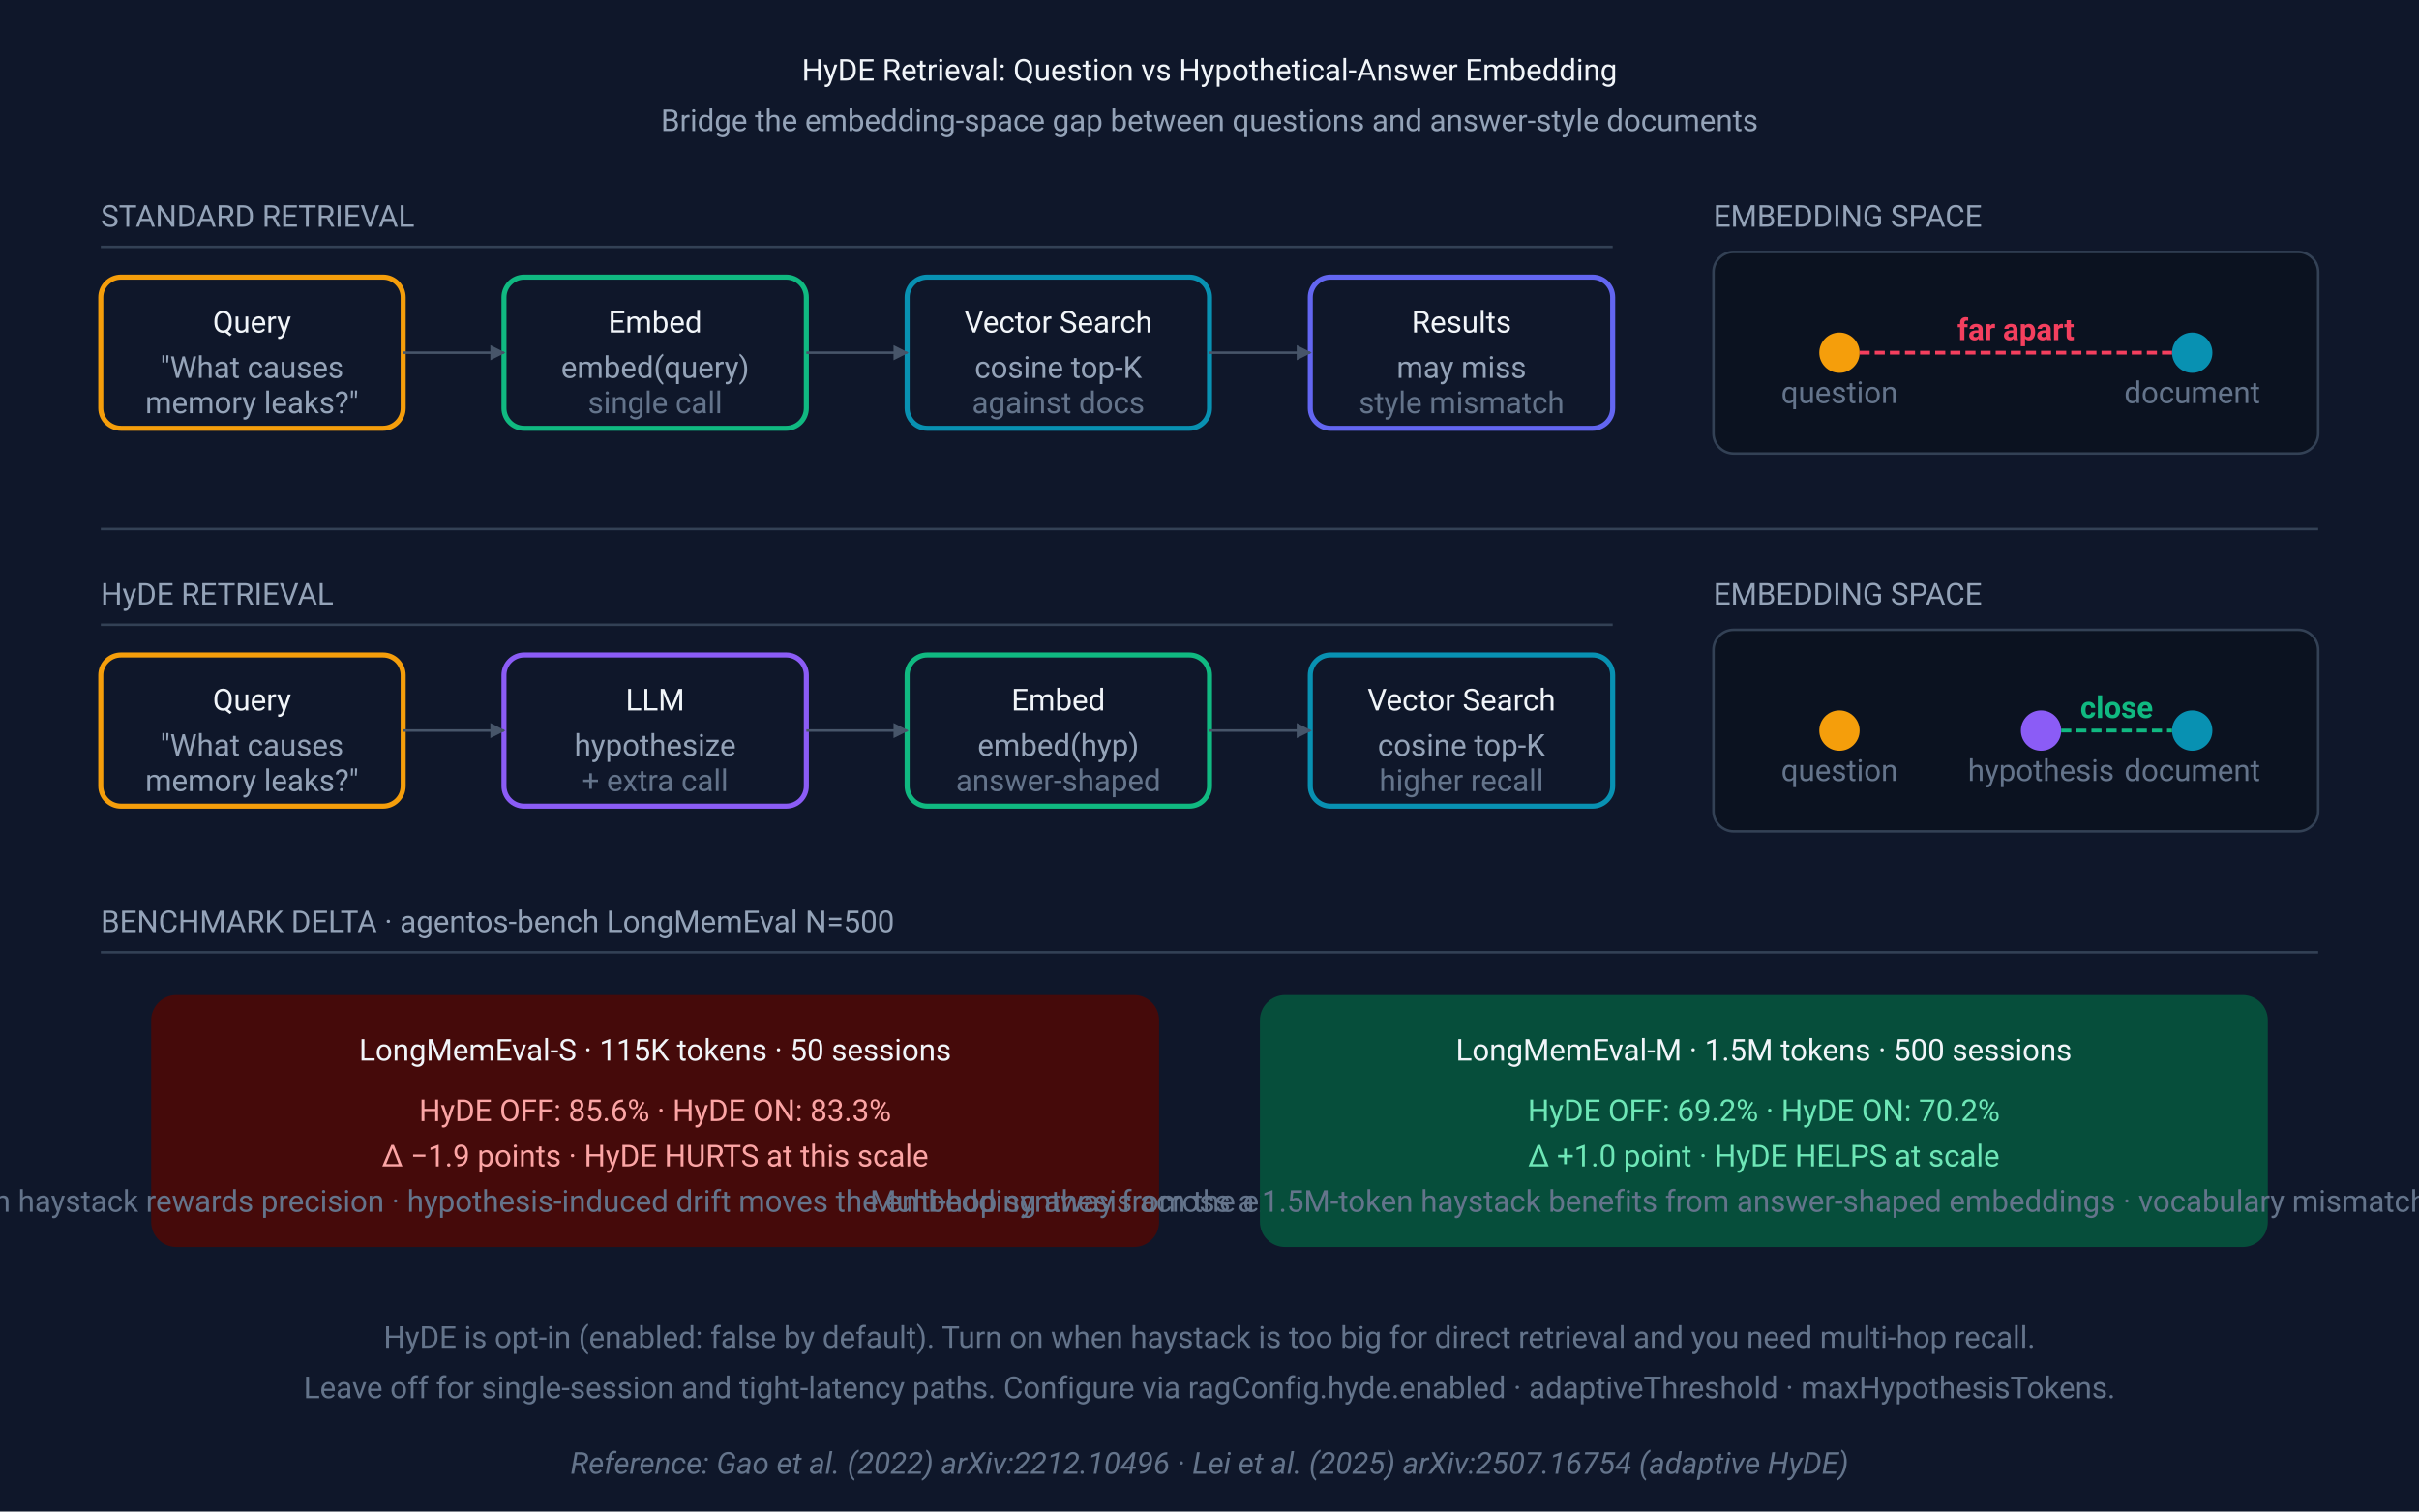
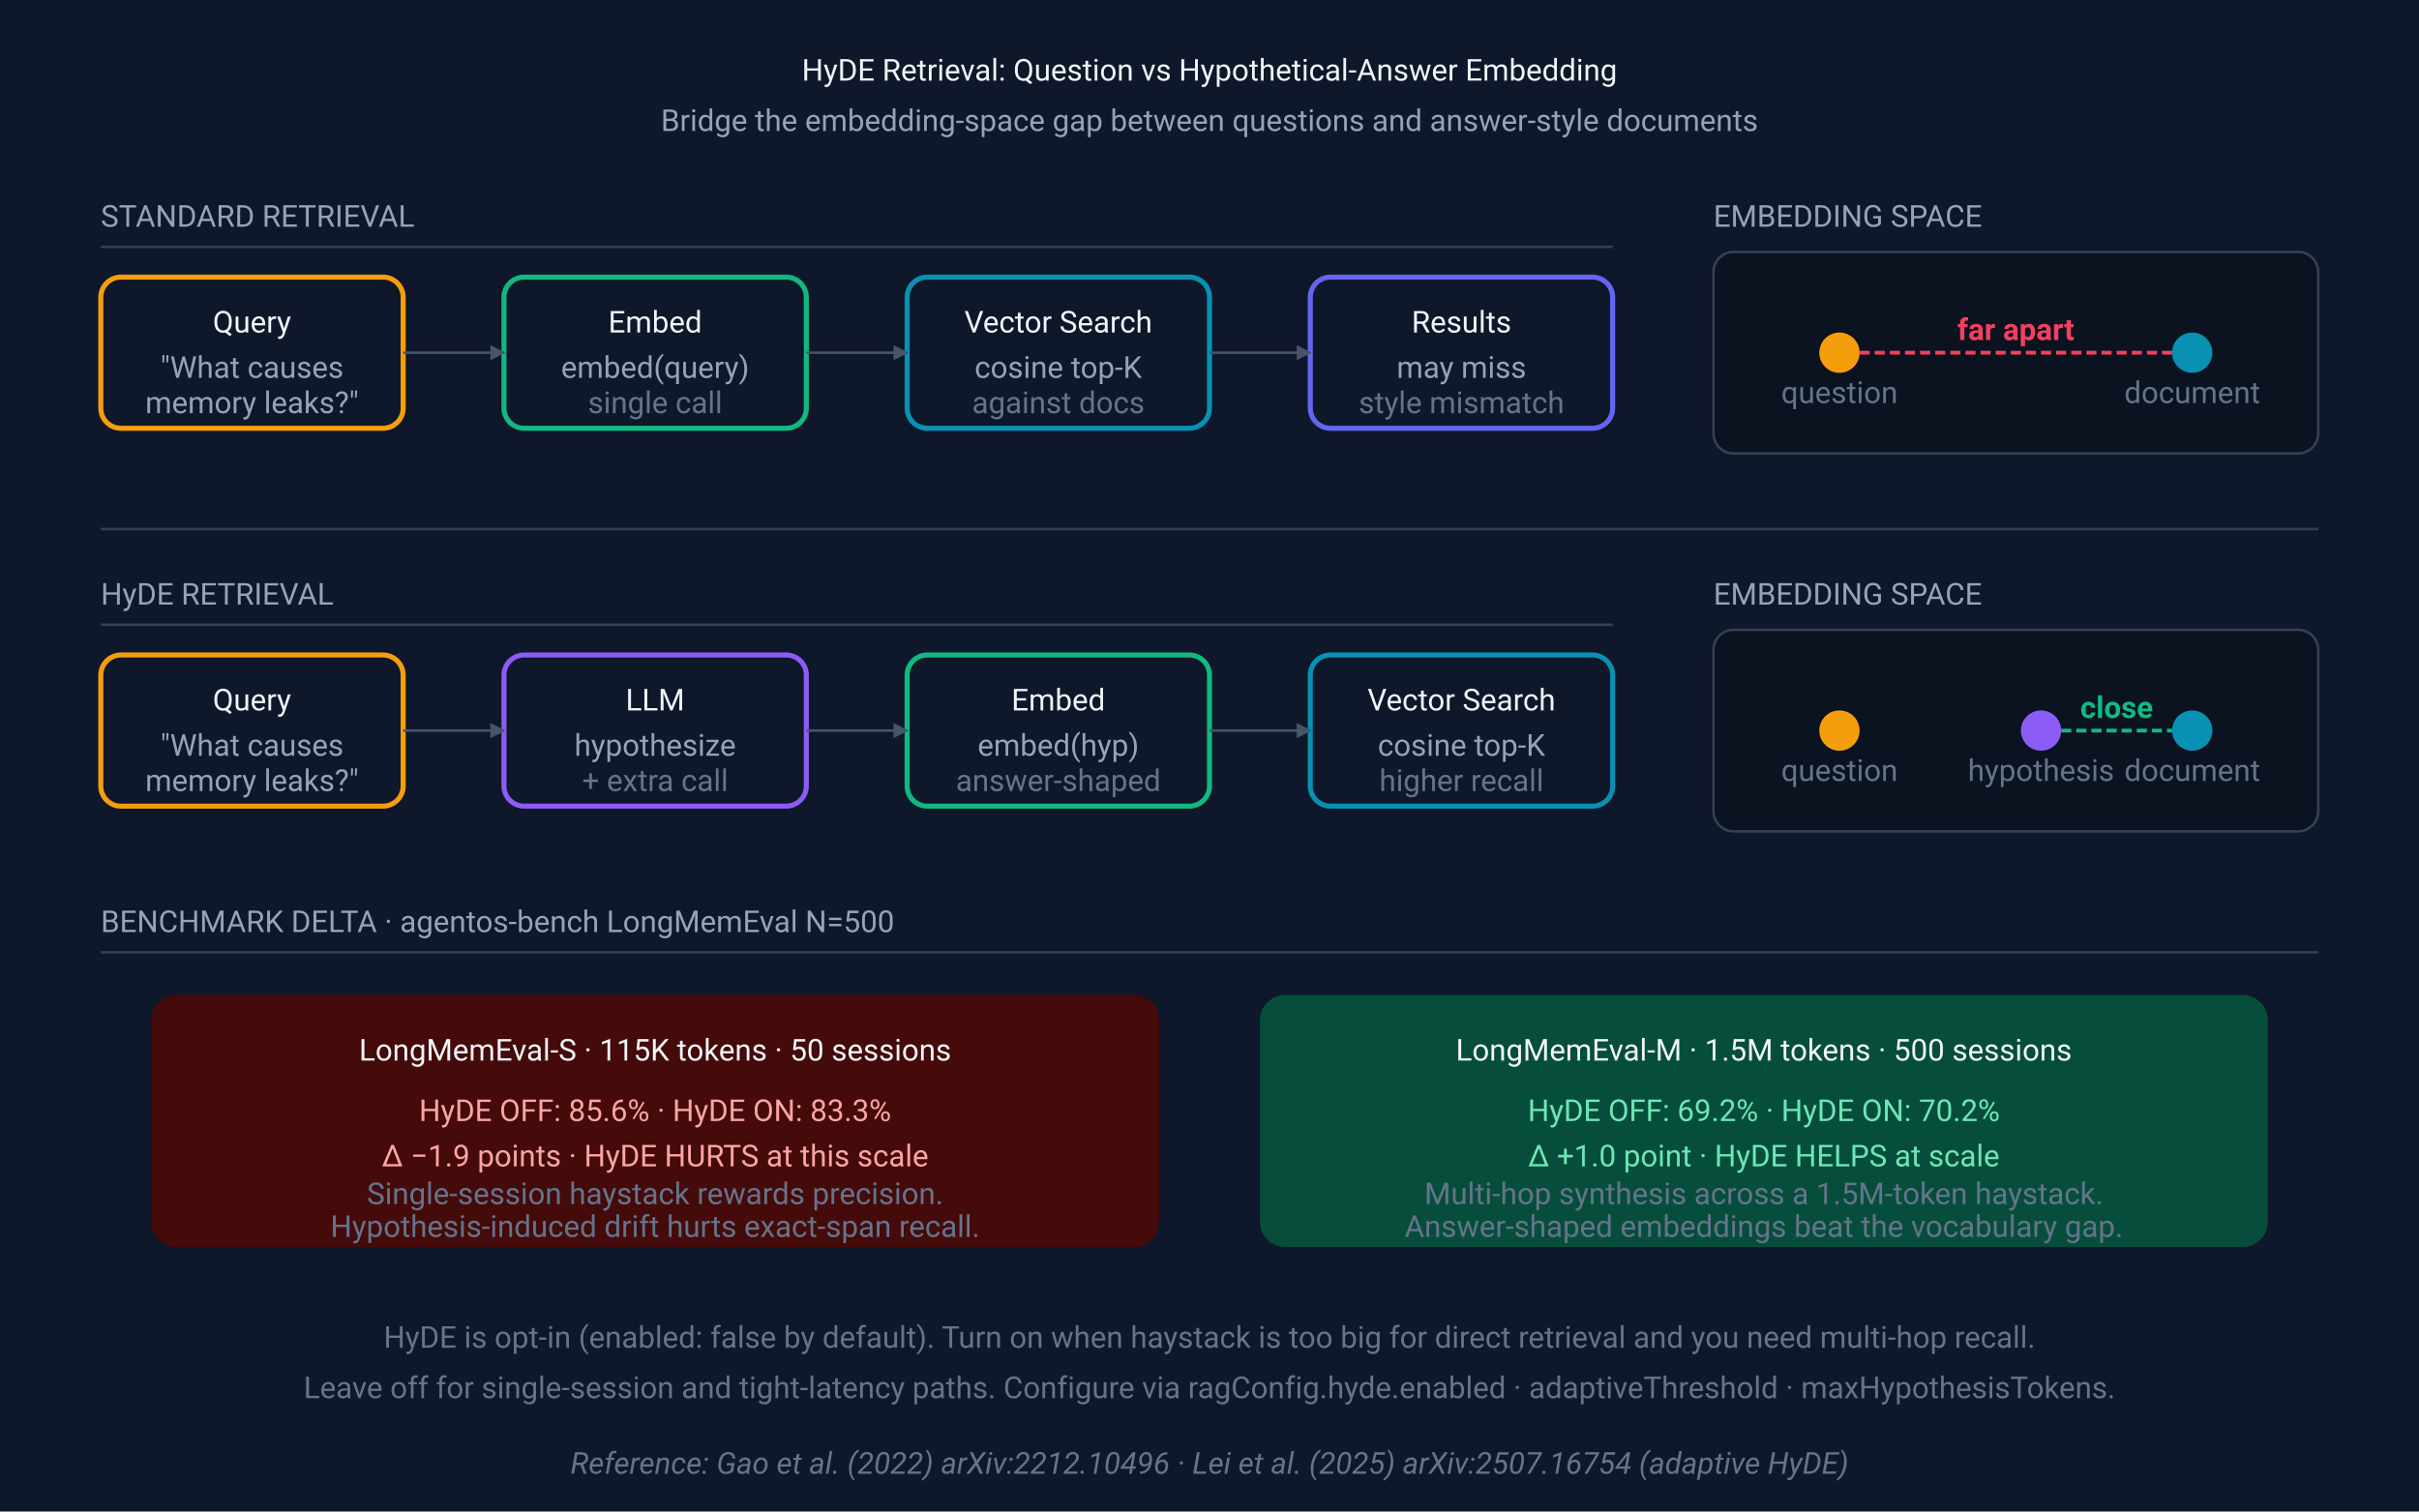
<svg xmlns="http://www.w3.org/2000/svg" viewBox="0 0 960 600" role="img" aria-labelledby="hyde-title hyde-desc" font-family="ui-sans-serif, system-ui, -apple-system, Segoe UI, Roboto, sans-serif">
  <defs>
    <style>
      .bg { fill: #0f172a; }
      .text { fill: #e2e8f0; }
      .title { fill: #f1f5f9; }
      .heading { fill: #f1f5f9; }
      .small { fill: #94a3b8; }
      .micro { fill: #64748b; }
      .lane-label { fill: #94a3b8; }
      .lane-track { stroke: #334155; }
      .stage { fill: #ffffff; stroke: #cbd5e1; stroke-width: 1.5; }
      .stage-llm { fill: #ffffff; stroke: #8b5cf6; stroke-width: 2; }
      .stage-embed { fill: #ffffff; stroke: #10b981; stroke-width: 2; }
      .stage-query { fill: #ffffff; stroke: #f59e0b; stroke-width: 2; }
      .stage-store { fill: #ffffff; stroke: #0891b2; stroke-width: 2; }
      .stage-result { fill: #ffffff; stroke: #6366f1; stroke-width: 2; }
      .space-bg { fill: #0b1220; stroke: #334155; }
      .dot-query { fill: #f59e0b; }
      .dot-doc { fill: #0891b2; }
      .dot-hyde { fill: #8b5cf6; }
      .gap-line-far { stroke: #f43f5e; stroke-width: 1.5; stroke-dasharray: 4 2; }
      .gap-line-near { stroke: #10b981; stroke-width: 1.5; stroke-dasharray: 4 2; }
      .arrow-line { stroke: #475569; }
      .arrow-head { fill: #475569; }
      .bench-good { fill: #064e3b; }
      .bench-bad { fill: #450a0a; }
      .bench-good-text { fill: #6ee7b7; }
      .bench-bad-text { fill: #fca5a5; }
                .stage, .stage-llm, .stage-embed, .stage-query, .stage-store, .stage-result { fill: #0f172a; }
    </style>
    <marker id="hyde-arrow" viewBox="0 0 10 10" refX="9" refY="5" markerWidth="6" markerHeight="6" orient="auto-start-reverse">
      <path d="M 0 0 L 10 5 L 0 10 z" class="arrow-head" />
    </marker>
  </defs>
  <rect class="bg" x="0" y="0" width="960" height="600" />
  <text x="480" y="32" class="title" text-anchor="middle">HyDE Retrieval: Question vs Hypothetical-Answer Embedding</text>
  <text x="480" y="52" class="small" text-anchor="middle">Bridge the embedding-space gap between questions and answer-style documents</text>
  <text x="40" y="90" class="lane-label">STANDARD RETRIEVAL</text>
  <line x1="40" y1="98" x2="640" y2="98" class="lane-track" />
  <rect x="40" y="110" width="120" height="60" rx="8" class="stage-query" />
  <text x="100" y="132" class="heading" text-anchor="middle">Query</text>
  <text x="100" y="150" class="small" text-anchor="middle">"What causes</text>
  <text x="100" y="164" class="small" text-anchor="middle">memory leaks?"</text>
  <rect x="200" y="110" width="120" height="60" rx="8" class="stage-embed" />
  <text x="260" y="132" class="heading" text-anchor="middle">Embed</text>
  <text x="260" y="150" class="small" text-anchor="middle">embed(query)</text>
  <text x="260" y="164" class="micro" text-anchor="middle">single call</text>
  <rect x="360" y="110" width="120" height="60" rx="8" class="stage-store" />
  <text x="420" y="132" class="heading" text-anchor="middle">Vector Search</text>
  <text x="420" y="150" class="small" text-anchor="middle">cosine top-K</text>
  <text x="420" y="164" class="micro" text-anchor="middle">against docs</text>
  <rect x="520" y="110" width="120" height="60" rx="8" class="stage-result" />
  <text x="580" y="132" class="heading" text-anchor="middle">Results</text>
  <text x="580" y="150" class="small" text-anchor="middle">may miss</text>
  <text x="580" y="164" class="micro" text-anchor="middle">style mismatch</text>
  <path class="arrow-line" d="M 160,140 L 200,140" marker-end="url(#hyde-arrow)" />
  <path class="arrow-line" d="M 320,140 L 360,140" marker-end="url(#hyde-arrow)" />
  <path class="arrow-line" d="M 480,140 L 520,140" marker-end="url(#hyde-arrow)" />
  <text x="680" y="90" class="lane-label">EMBEDDING SPACE</text>
  <rect x="680" y="100" width="240" height="80" rx="8" class="space-bg" />
  <circle cx="730" cy="140" r="8" class="dot-query" />
  <text x="730" y="160" class="micro" text-anchor="middle">question</text>
  <circle cx="870" cy="140" r="8" class="dot-doc" />
  <text x="870" y="160" class="micro" text-anchor="middle">document</text>
  <line x1="738" y1="140" x2="862" y2="140" class="gap-line-far" />
  <text x="800" y="135" class="micro" text-anchor="middle" style="fill:#f43f5e;font-weight:700">far apart</text>
  <line x1="40" y1="210" x2="920" y2="210" class="lane-track" />
  <text x="40" y="240" class="lane-label">HyDE RETRIEVAL</text>
  <line x1="40" y1="248" x2="640" y2="248" class="lane-track" />
  <rect x="40" y="260" width="120" height="60" rx="8" class="stage-query" />
  <text x="100" y="282" class="heading" text-anchor="middle">Query</text>
  <text x="100" y="300" class="small" text-anchor="middle">"What causes</text>
  <text x="100" y="314" class="small" text-anchor="middle">memory leaks?"</text>
  <rect x="200" y="260" width="120" height="60" rx="8" class="stage-llm" />
  <text x="260" y="282" class="heading" text-anchor="middle">LLM</text>
  <text x="260" y="300" class="small" text-anchor="middle">hypothesize</text>
  <text x="260" y="314" class="micro" text-anchor="middle">+ extra call</text>
  <rect x="360" y="260" width="120" height="60" rx="8" class="stage-embed" />
  <text x="420" y="282" class="heading" text-anchor="middle">Embed</text>
  <text x="420" y="300" class="small" text-anchor="middle">embed(hyp)</text>
  <text x="420" y="314" class="micro" text-anchor="middle">answer-shaped</text>
  <rect x="520" y="260" width="120" height="60" rx="8" class="stage-store" />
  <text x="580" y="282" class="heading" text-anchor="middle">Vector Search</text>
  <text x="580" y="300" class="small" text-anchor="middle">cosine top-K</text>
  <text x="580" y="314" class="micro" text-anchor="middle">higher recall</text>
  <path class="arrow-line" d="M 160,290 L 200,290" marker-end="url(#hyde-arrow)" />
  <path class="arrow-line" d="M 320,290 L 360,290" marker-end="url(#hyde-arrow)" />
  <path class="arrow-line" d="M 480,290 L 520,290" marker-end="url(#hyde-arrow)" />
  <text x="680" y="240" class="lane-label">EMBEDDING SPACE</text>
  <rect x="680" y="250" width="240" height="80" rx="8" class="space-bg" />
  <circle cx="730" cy="290" r="8" class="dot-query" />
  <text x="730" y="310" class="micro" text-anchor="middle">question</text>
  <circle cx="810" cy="290" r="8" class="dot-hyde" />
  <text x="810" y="310" class="micro" text-anchor="middle">hypothesis</text>
  <circle cx="870" cy="290" r="8" class="dot-doc" />
  <text x="870" y="310" class="micro" text-anchor="middle">document</text>
  <line x1="818" y1="290" x2="862" y2="290" class="gap-line-near" />
  <text x="840" y="285" class="micro" text-anchor="middle" style="fill:#10b981;font-weight:700">close</text>
  <text x="40" y="370" class="lane-label">BENCHMARK DELTA · agentos-bench LongMemEval N=500</text>
  <line x1="40" y1="378" x2="920" y2="378" class="lane-track" />
  <rect x="60" y="395" width="400" height="100" rx="10" class="bench-bad" />
  <text x="260" y="421" class="heading" text-anchor="middle">LongMemEval-S · 115K tokens · 50 sessions</text>
  <text x="260" y="445" class="bench-bad-text" text-anchor="middle">HyDE OFF: 85.6% · HyDE ON: 83.3%</text>
  <text x="260" y="463" class="bench-bad-text" text-anchor="middle">Δ −1.9 points · HyDE HURTS at this scale</text>
-   <text x="260" y="481" class="micro" text-anchor="middle">Single-session haystack rewards precision · hypothesis-induced drift moves the embedding away from the exact answer span</text>
+   <text x="260" y="478" class="micro" text-anchor="middle">Single-session haystack rewards precision.</text>
+   <text x="260" y="491" class="micro" text-anchor="middle">Hypothesis-induced drift hurts exact-span recall.</text>
  <rect x="500" y="395" width="400" height="100" rx="10" class="bench-good" />
  <text x="700" y="421" class="heading" text-anchor="middle">LongMemEval-M · 1.5M tokens · 500 sessions</text>
  <text x="700" y="445" class="bench-good-text" text-anchor="middle">HyDE OFF: 69.2% · HyDE ON: 70.2%</text>
  <text x="700" y="463" class="bench-good-text" text-anchor="middle">Δ +1.0 point · HyDE HELPS at scale</text>
-   <text x="700" y="481" class="micro" text-anchor="middle">Multi-hop synthesis across a 1.5M-token haystack benefits from answer-shaped embeddings · vocabulary mismatch dominates noise</text>
+   <text x="700" y="478" class="micro" text-anchor="middle">Multi-hop synthesis across a 1.5M-token haystack.</text>
+   <text x="700" y="491" class="micro" text-anchor="middle">Answer-shaped embeddings beat the vocabulary gap.</text>
  <text x="480" y="535" class="micro" text-anchor="middle">HyDE is opt-in (enabled: false by default). Turn on when haystack is too big for direct retrieval and you need multi-hop recall.</text>
  <text x="480" y="555" class="micro" text-anchor="middle">Leave off for single-session and tight-latency paths. Configure via ragConfig.hyde.enabled · adaptiveThreshold · maxHypothesisTokens.</text>
  <text x="480" y="585" class="micro" text-anchor="middle" font-style="italic">Reference: Gao et al. (2022) arXiv:2212.10496 · Lei et al. (2025) arXiv:2507.16754 (adaptive HyDE)</text>
</svg>
